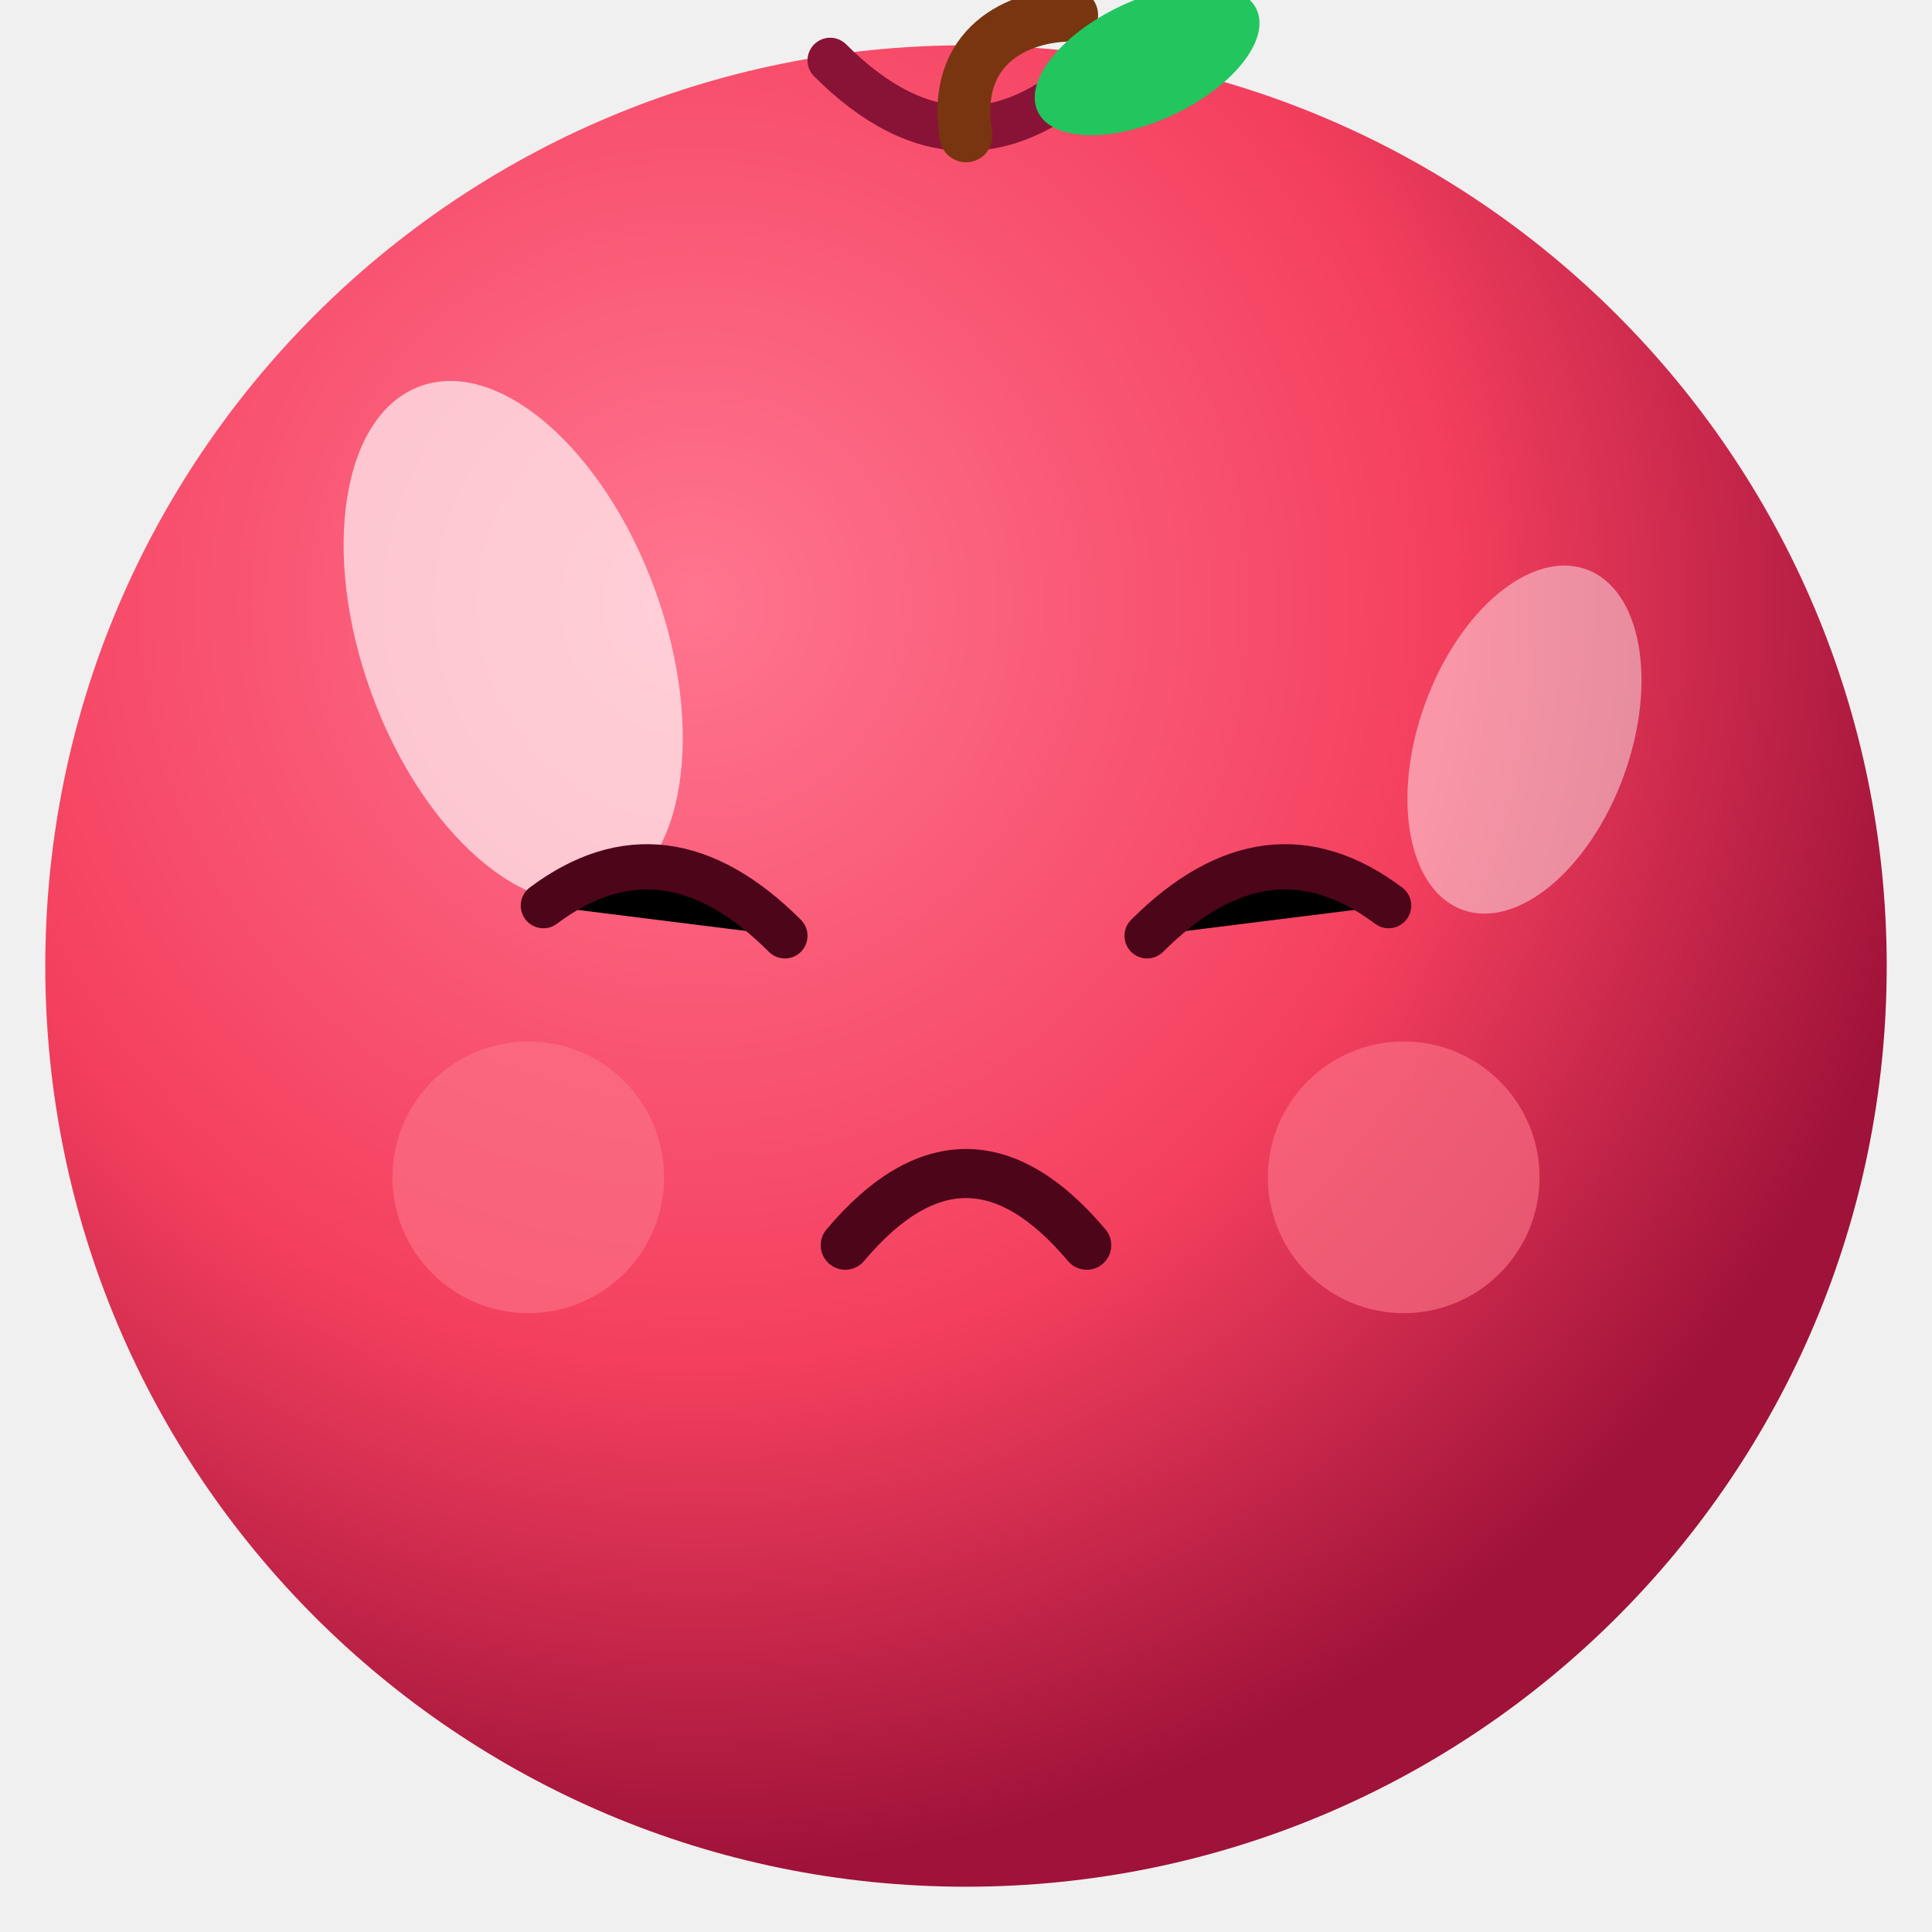
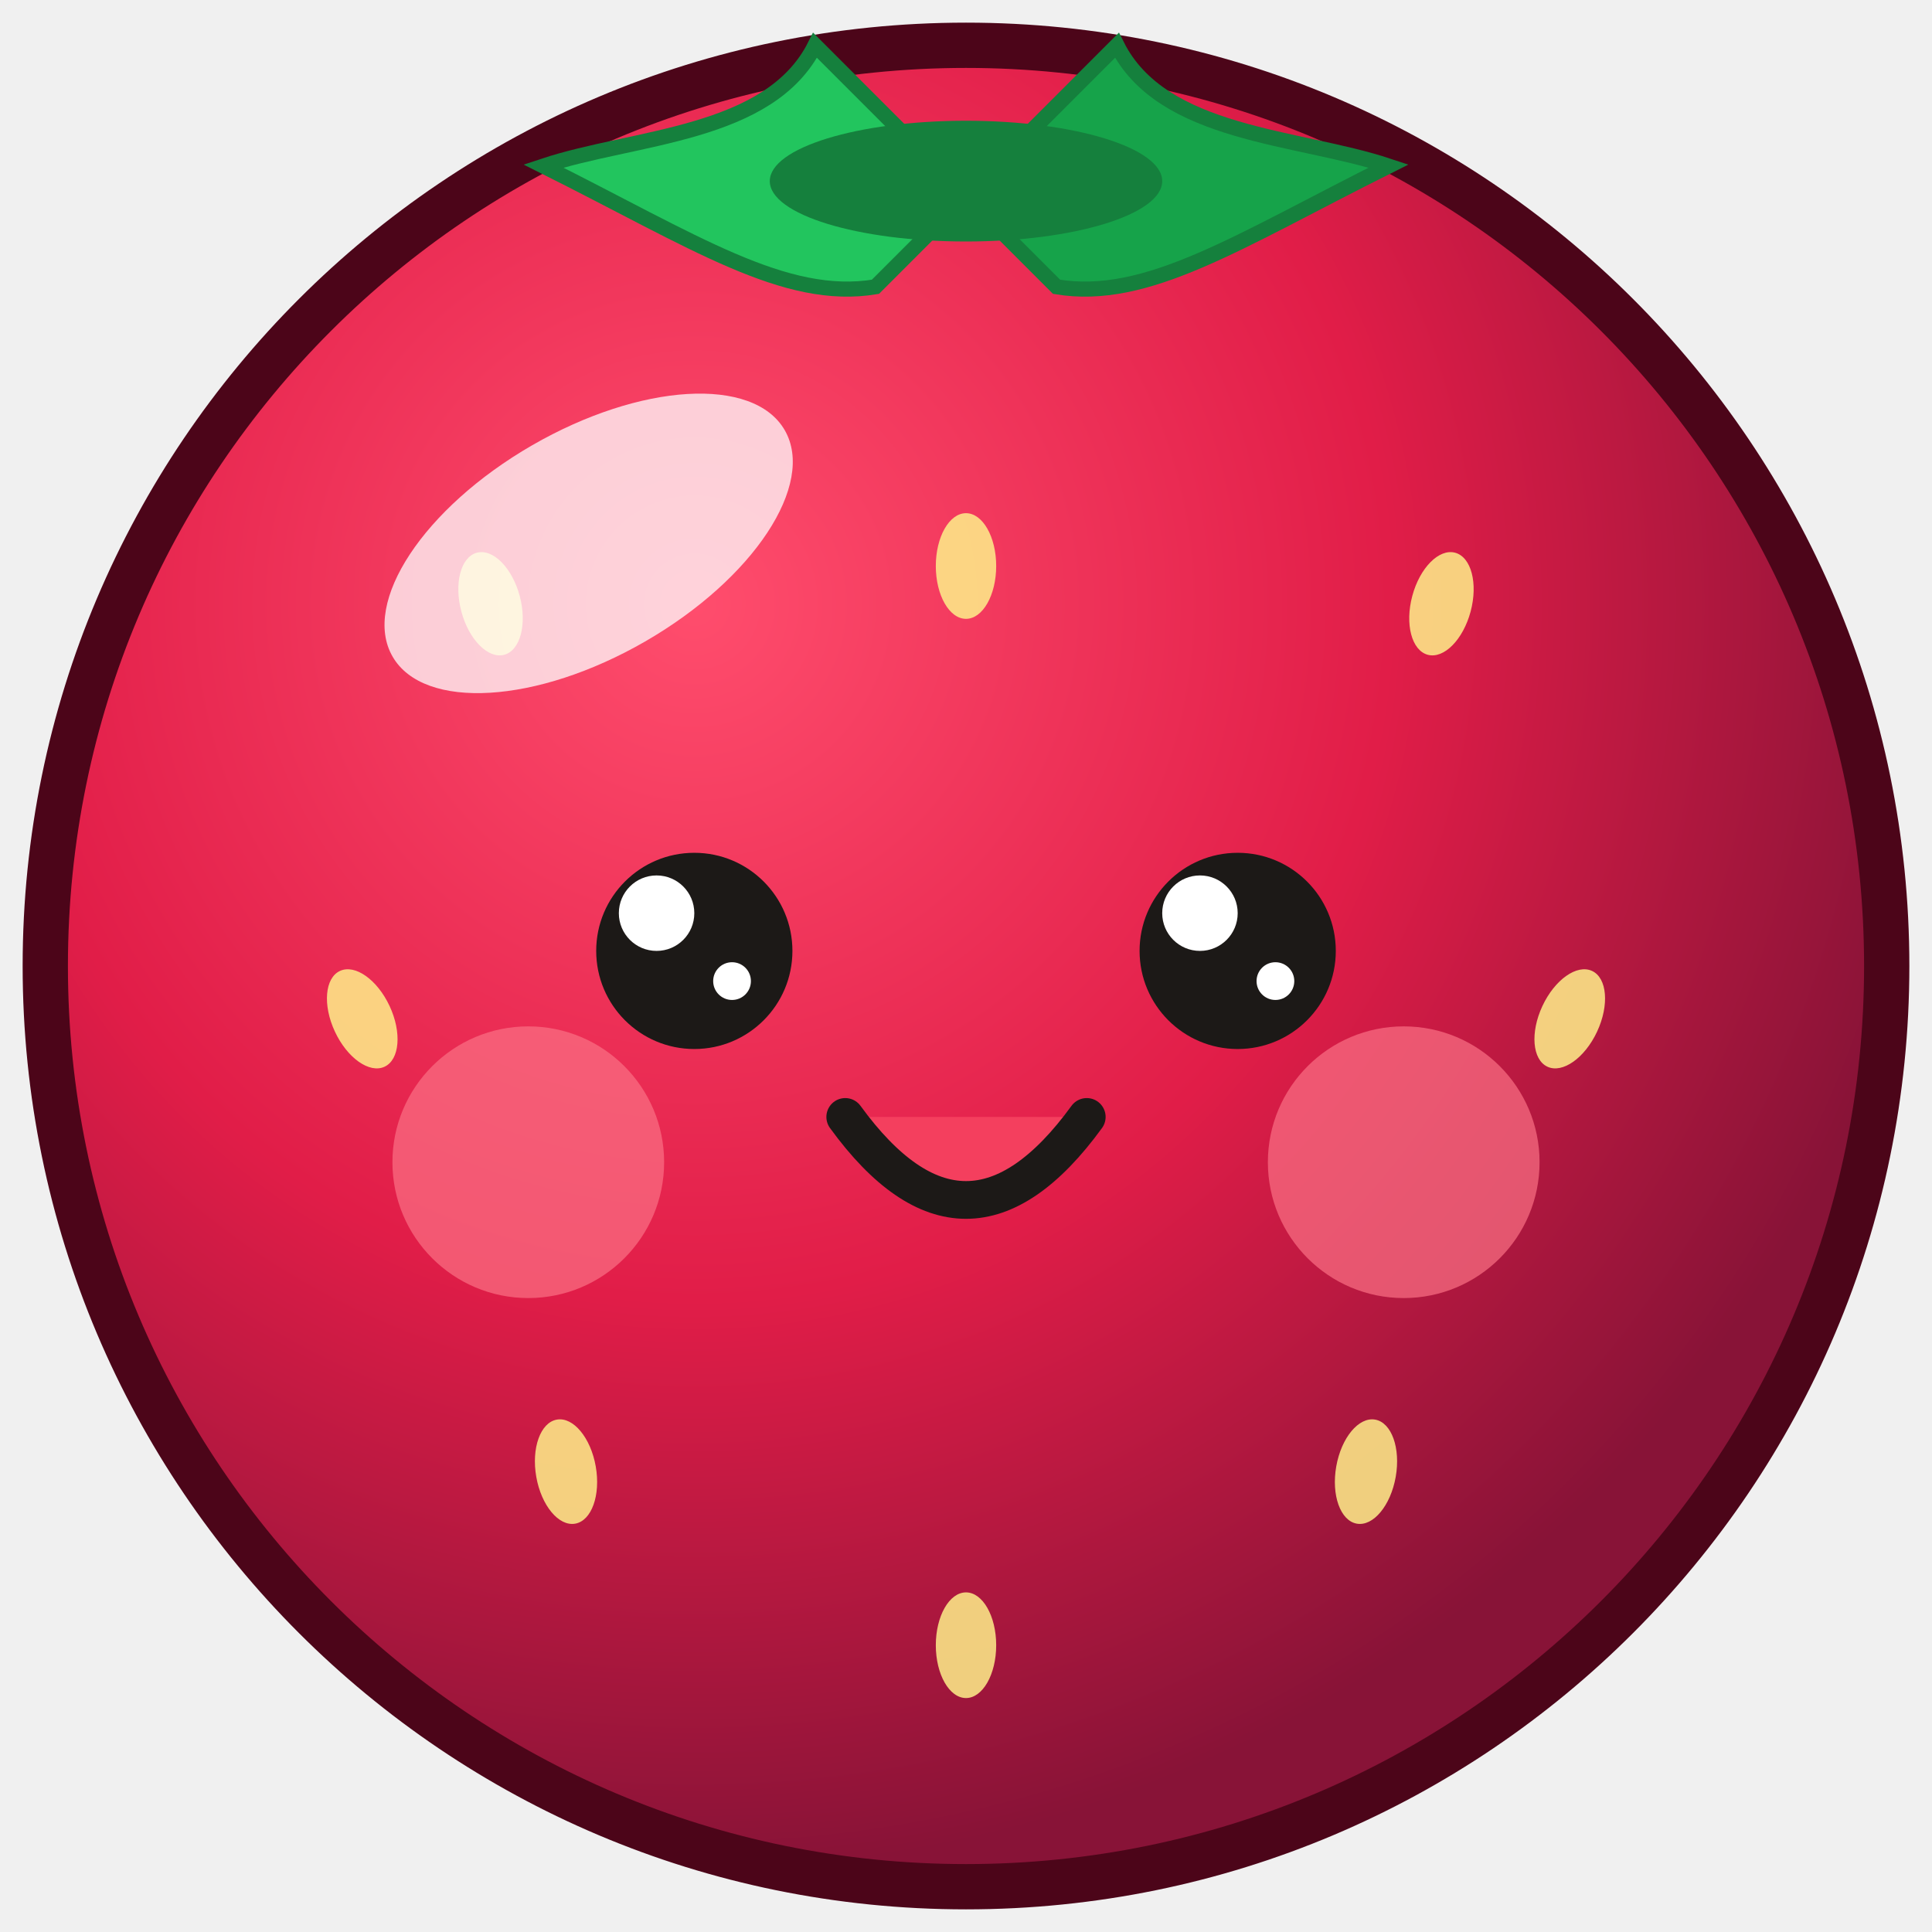
<svg xmlns="http://www.w3.org/2000/svg" viewBox="0 0 256 256" width="256" height="256">
  <defs>
-     <radialGradient id="appleGrad" cx="35%" cy="30%" r="70%">
-       <stop offset="0%" stop-color="#ff758f" />
-       <stop offset="60%" stop-color="#f43f5e" />
-       <stop offset="100%" stop-color="#9f1239" />
+     <radialGradient id="strawGrad2" cx="35%" cy="30%" r="70%">
+       <stop offset="0%" stop-color="#ff4d6d" />
+       <stop offset="55%" stop-color="#e11d48" />
+       <stop offset="100%" stop-color="#881337" />
    </radialGradient>
  </defs>
-   <circle cx="128" cy="128" r="122" fill="url(#appleGrad)" />
-   <path d="M110,8 Q128,26 146,8" fill="none" stroke="#881337" stroke-width="6" stroke-linecap="round" />
-   <path d="M128,18 C126,6 135,2 142,2" fill="none" stroke="#78350f" stroke-width="7" stroke-linecap="round" />
-   <ellipse cx="152" cy="8" rx="16" ry="8" fill="#22c55e" transform="rotate(-25 152 8)" />
-   <ellipse cx="68" cy="85" rx="20" ry="36" fill="#ffffff" opacity="0.65" transform="rotate(-20 68 85)" />
-   <ellipse cx="202" cy="98" rx="14" ry="24" fill="#ffffff" opacity="0.45" transform="rotate(20 202 98)" />
-   <circle cx="70" cy="156" r="18" fill="#fb7185" opacity="0.65" />
-   <circle cx="186" cy="156" r="18" fill="#fb7185" opacity="0.65" />
-   <path d="M72,120 Q88,108 104,124" stroke="#4c0519" stroke-width="6" stroke-linecap="round" />
-   <path d="M184,120 Q168,108 152,124" stroke="#4c0519" stroke-width="6" stroke-linecap="round" />
-   <path d="M112,165 Q128,146 144,165" fill="none" stroke="#4c0519" stroke-width="6.5" stroke-linecap="round" />
+   <circle cx="128" cy="128" r="122" fill="url(#strawGrad2)" stroke="#4c0519" stroke-width="6" />
+   <g fill="#fef08a" opacity="0.85">
+     <ellipse cx="65" cy="80" rx="4" ry="7" transform="rotate(-15 65 80)" />
+     <ellipse cx="191" cy="80" rx="4" ry="7" transform="rotate(15 191 80)" />
+     <ellipse cx="48" cy="135" rx="4" ry="7" transform="rotate(-25 48 135)" />
+     <ellipse cx="208" cy="135" rx="4" ry="7" transform="rotate(25 208 135)" />
+     <ellipse cx="75" cy="195" rx="4" ry="7" transform="rotate(-10 75 195)" />
+     <ellipse cx="181" cy="195" rx="4" ry="7" transform="rotate(10 181 195)" />
+     <ellipse cx="128" cy="218" rx="4" ry="7" />
+     <ellipse cx="128" cy="75" rx="4" ry="7" />
+   </g>
+   <path d="M128,26 L108,6 C102,18 84,18 72,22 C92,32 104,40 116,38 L128,26 Z" fill="#22c55e" stroke="#15803d" stroke-width="2" />
+   <path d="M128,26 L148,6 C154,18 172,18 184,22 C164,32 152,40 140,38 L128,26 Z" fill="#16a34a" stroke="#15803d" stroke-width="2" />
+   <ellipse cx="128" cy="24" rx="26" ry="8" fill="#15803d" />
+   <ellipse cx="78" cy="72" rx="30" ry="15" fill="#ffffff" opacity="0.75" transform="rotate(-30 78 72)" />
+   <circle cx="70" cy="154" r="18" fill="#fb7185" opacity="0.7" />
+   <circle cx="186" cy="154" r="18" fill="#fb7185" opacity="0.7" />
+   <circle cx="92" cy="126" r="13" fill="#1c1917" />
+   <circle cx="87" cy="121" r="5" fill="#ffffff" />
+   <circle cx="97" cy="130" r="2.5" fill="#ffffff" />
+   <circle cx="164" cy="126" r="13" fill="#1c1917" />
+   <circle cx="159" cy="121" r="5" fill="#ffffff" />
+   <circle cx="169" cy="130" r="2.5" fill="#ffffff" />
+   <path d="M112,148 Q128,170 144,148" fill="#f43f5e" stroke="#1c1917" stroke-width="5" stroke-linecap="round" />
</svg>
